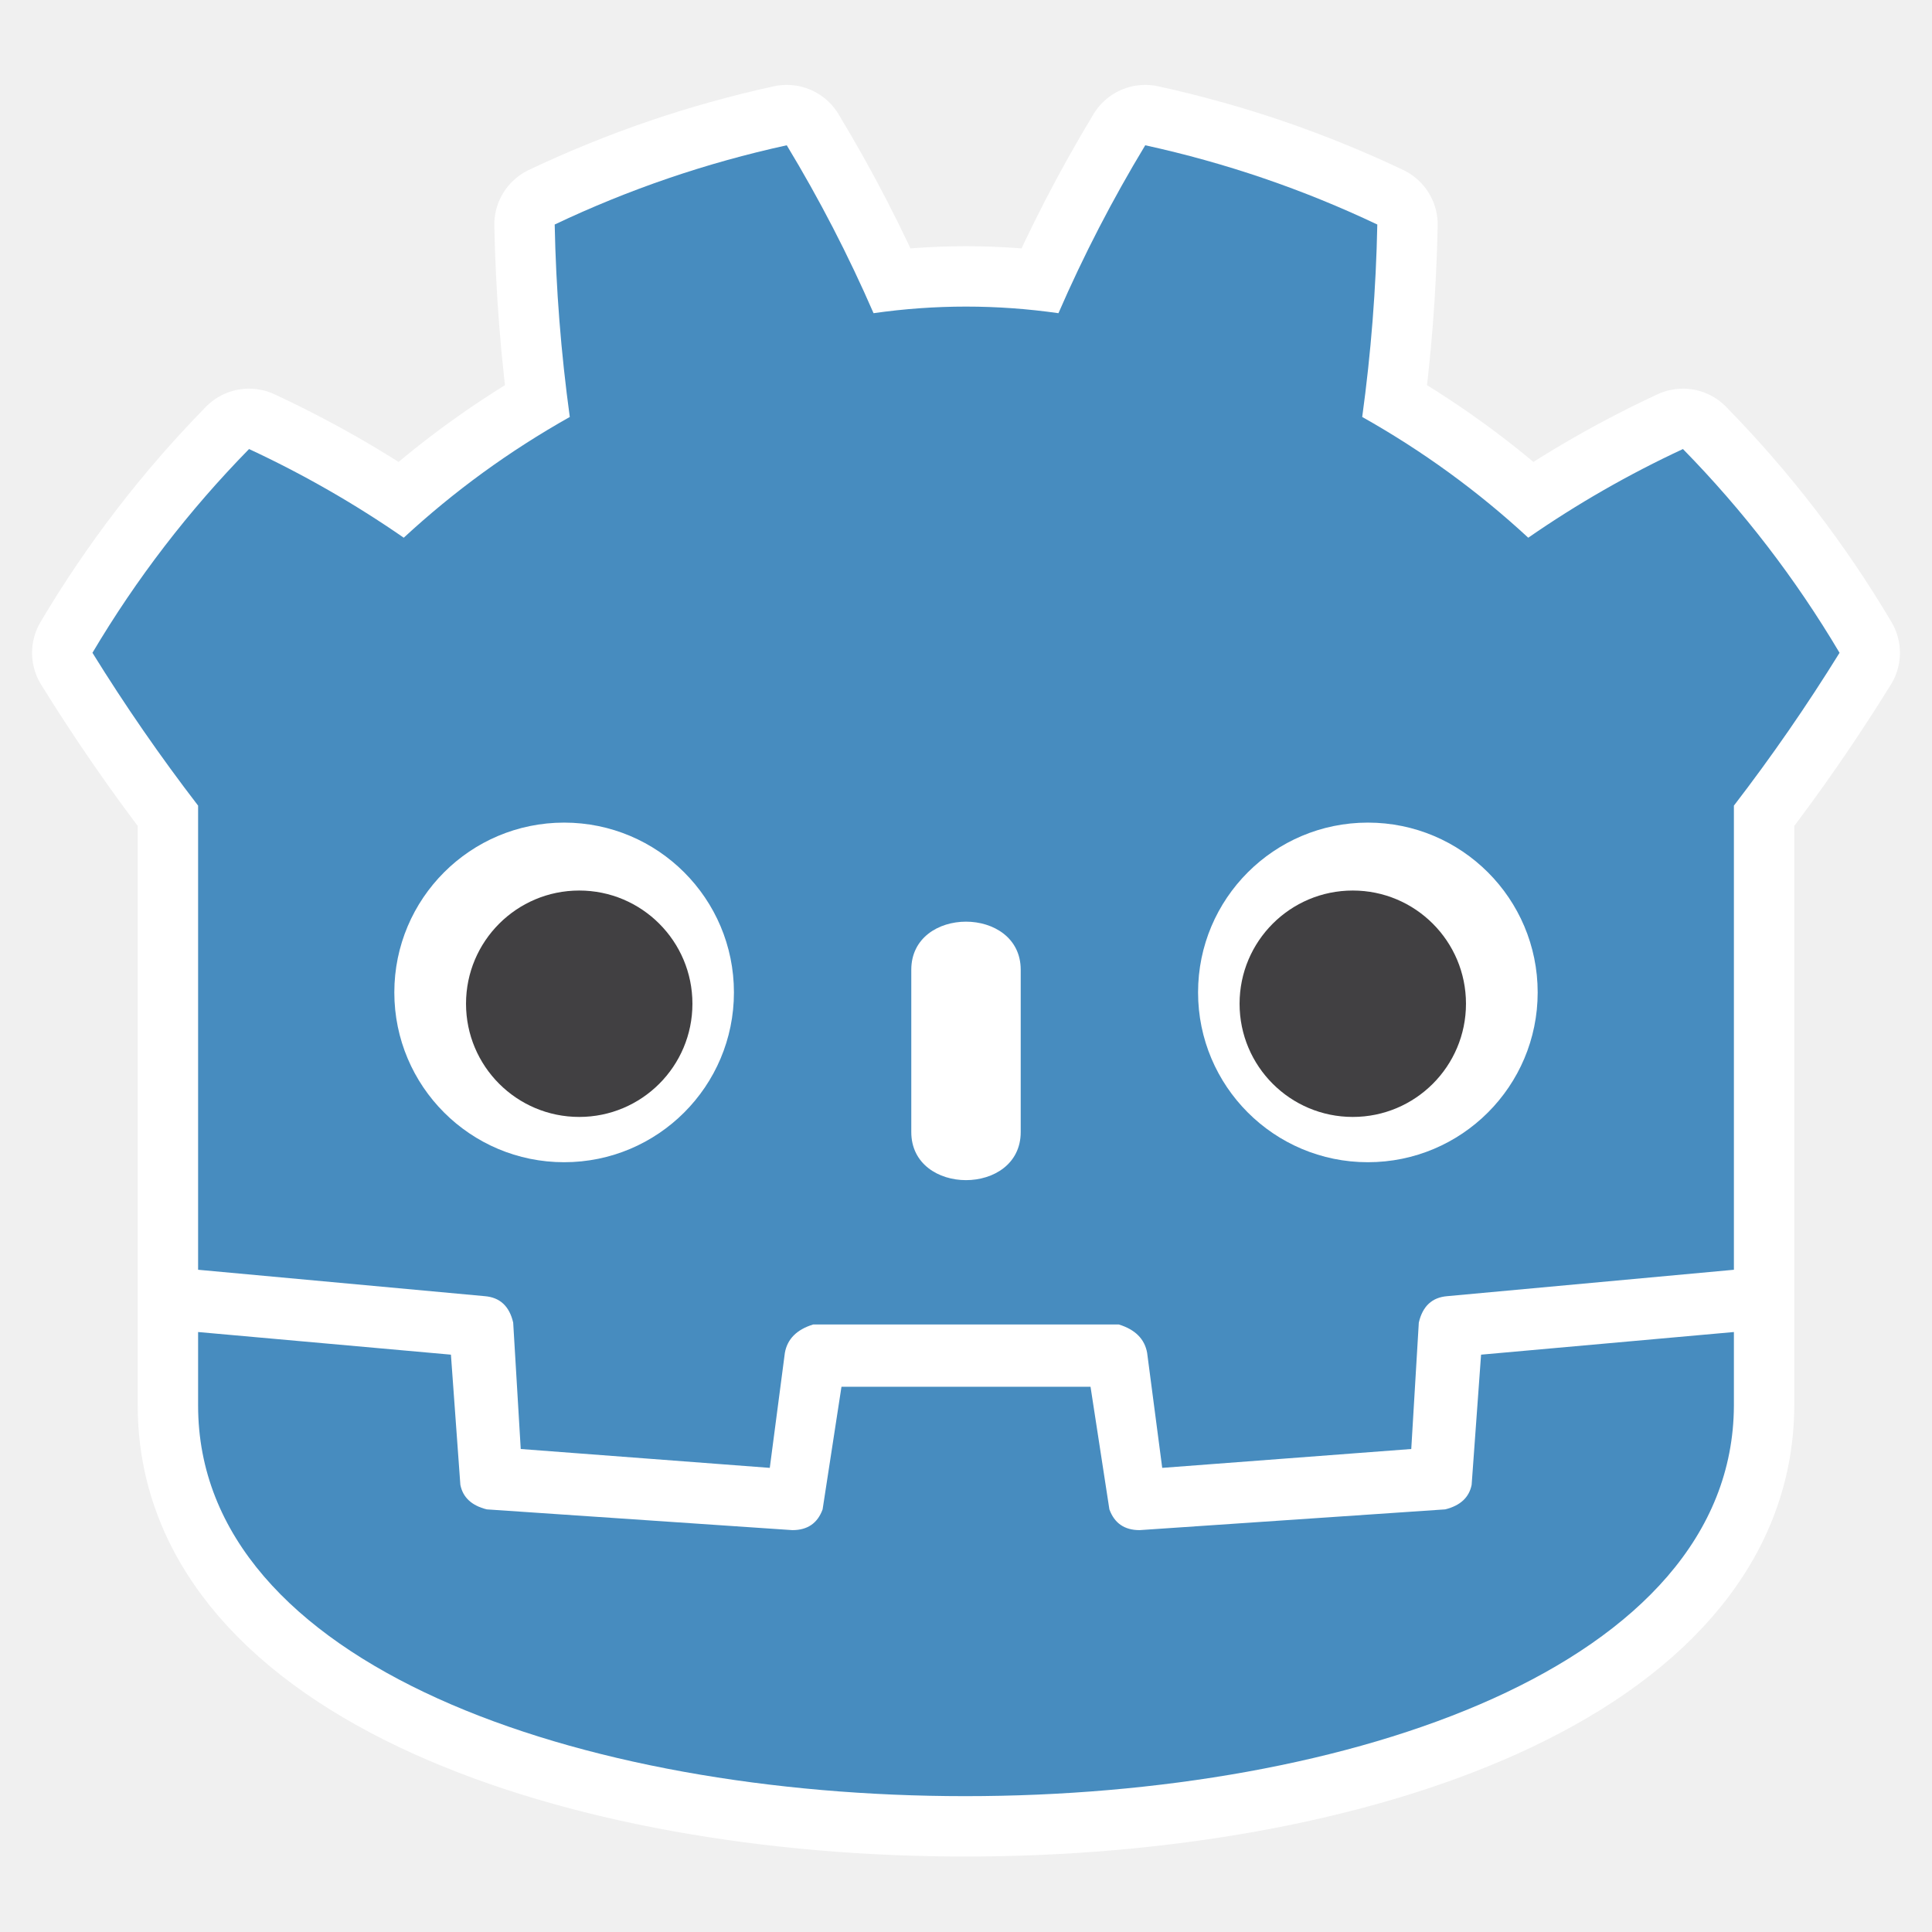
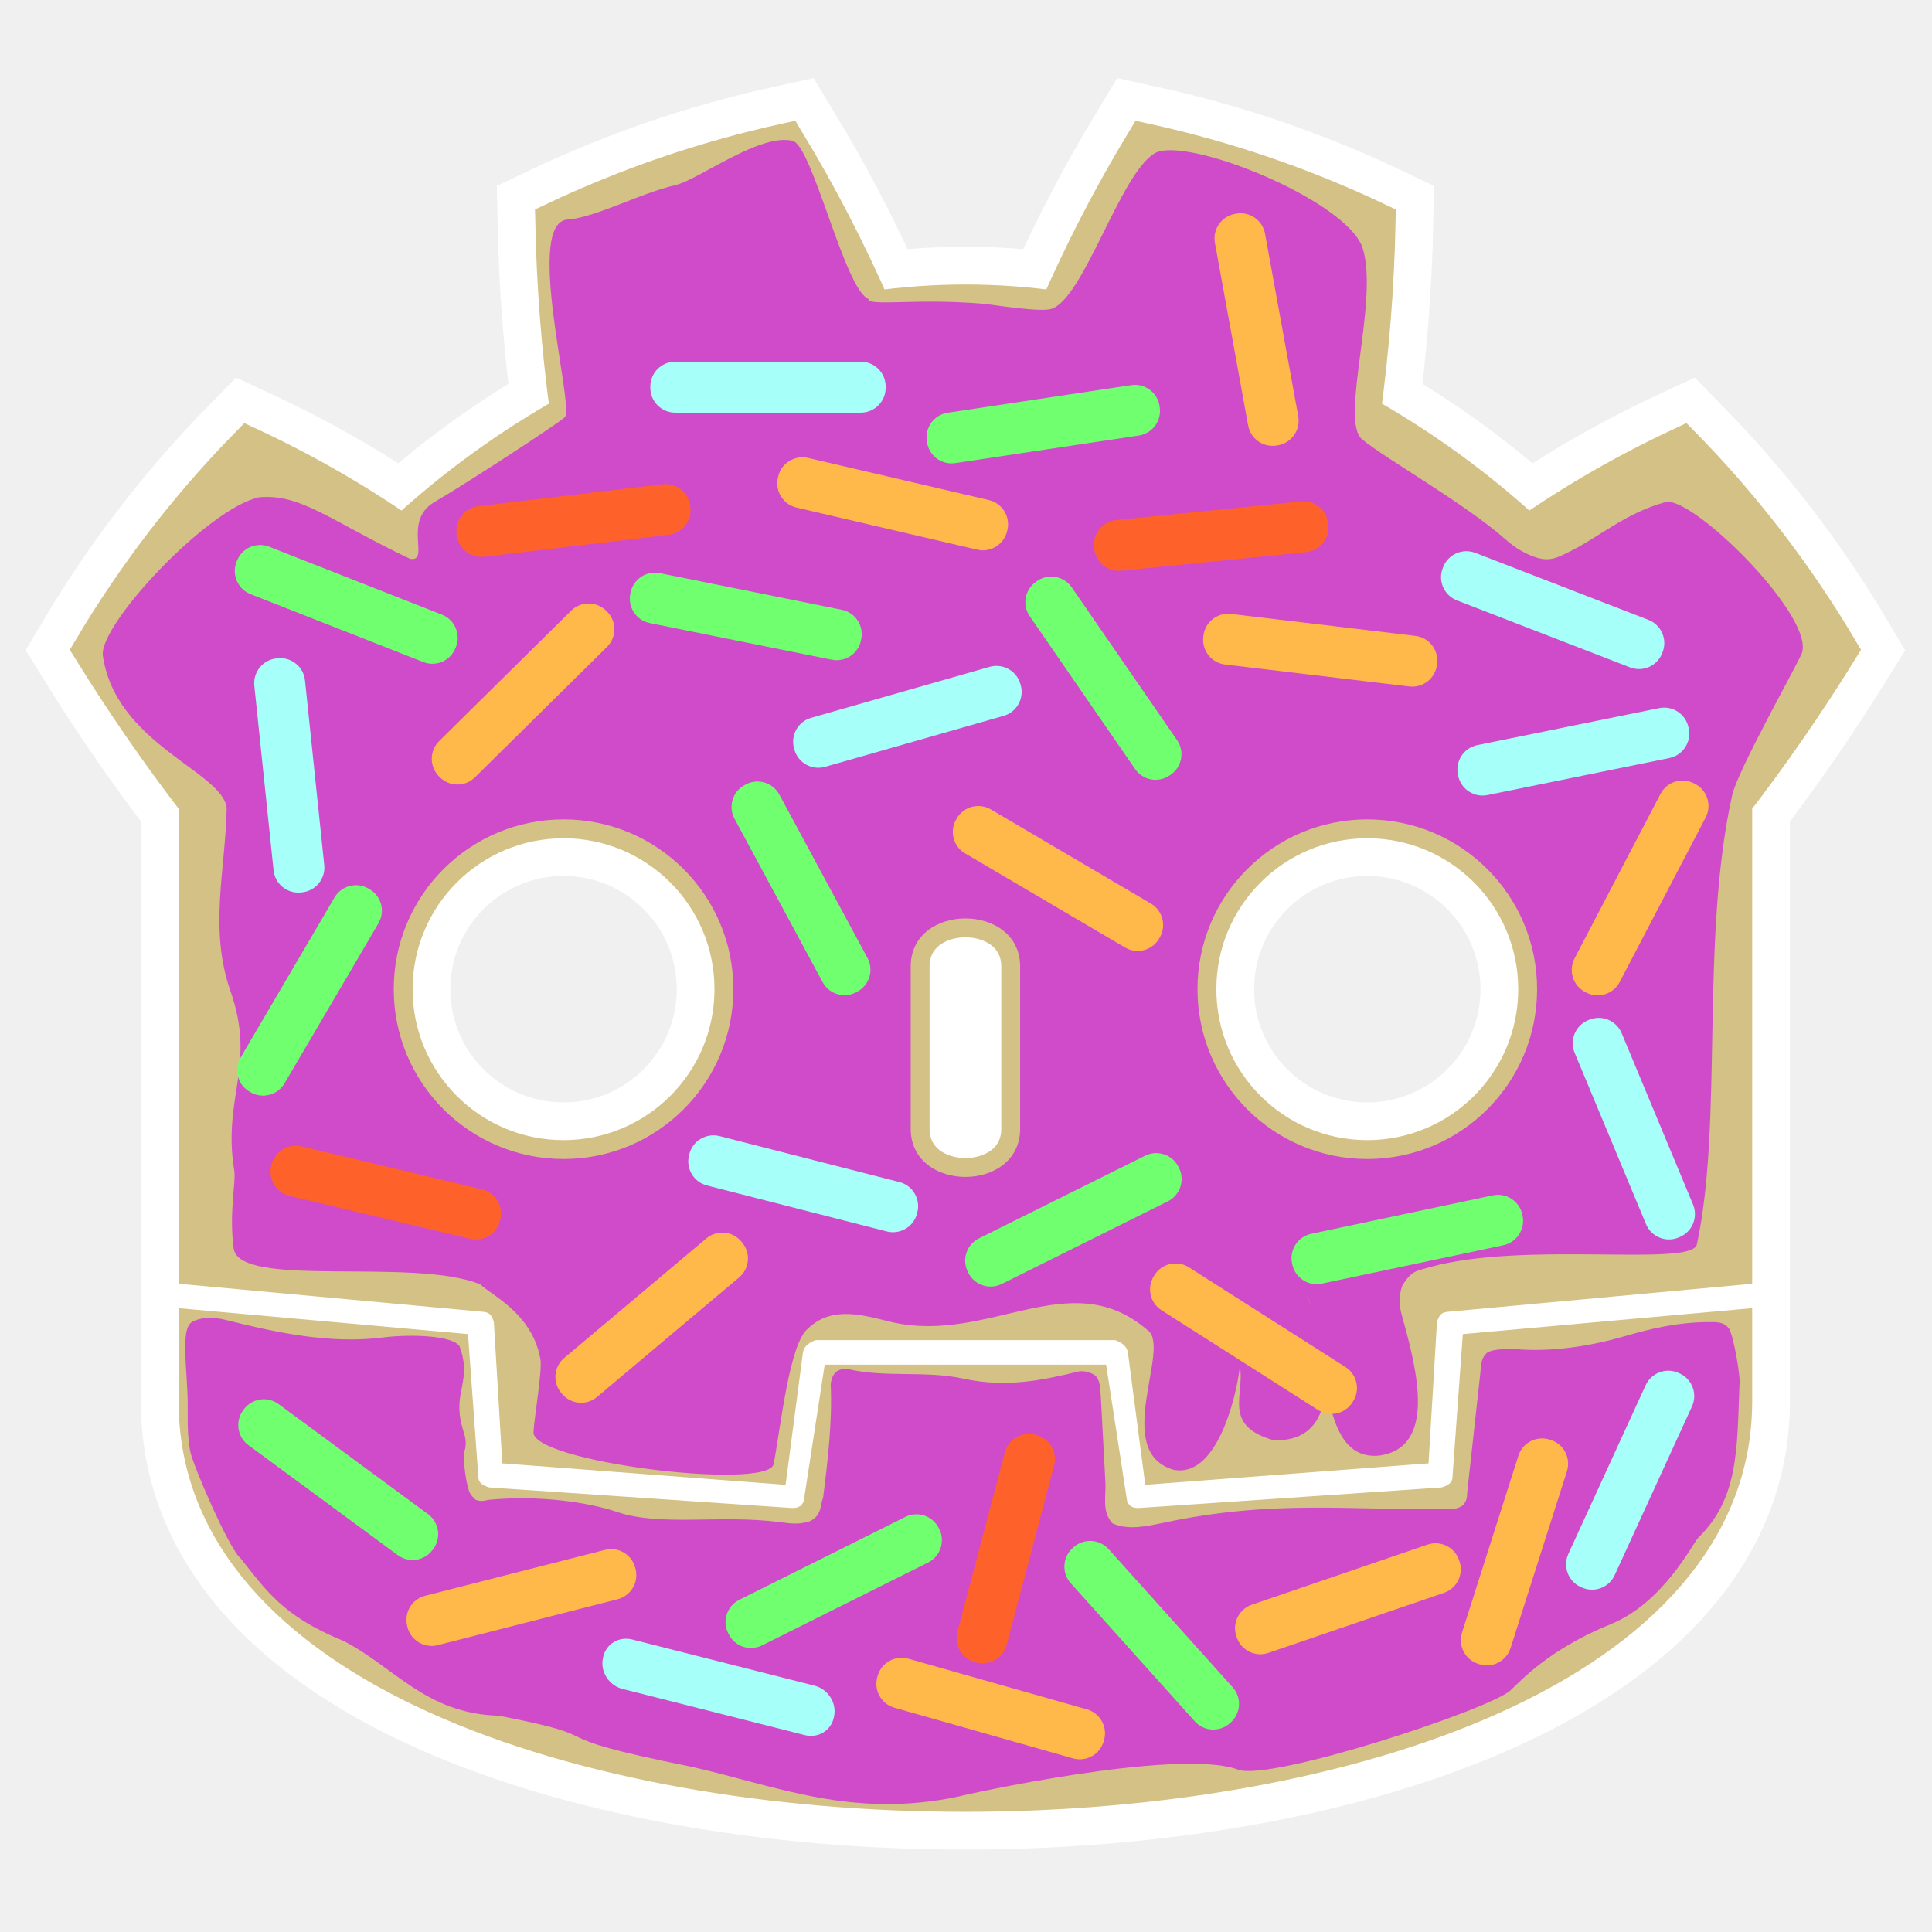
- <svg xmlns="http://www.w3.org/2000/svg" width="1024" height="1024">
-   <g fill="#fff">
-     <path d="M105 673v33q407 354 814 0v-33z" />
-     <path fill="none" stroke="#fff" stroke-linejoin="round" stroke-width="64" d="M105 745c0 276 813 276 814 0V427q30-39 56-81-35-59-83-108-43 20-82 47-40-37-88-64 7-51 8-102-59-28-123-42-26 43-46 89-49-7-98 0-20-46-46-89-64 14-123 42 1 51 8 102-48 27-88 64-39-27-82-47-48 49-83 108 26 42 56 81v318z" />
-     <path fill="#478cbf" d="m105 673 152 14q12 1 15 14l4 67 132 10 8-61q2-11 15-15h162q13 4 15 15l8 61 132-10 4-67q3-13 15-14l152-14V427q30-39 56-81-35-59-83-108-43 20-82 47-40-37-88-64 7-51 8-102-59-28-123-42-26 43-46 89-49-7-98 0-20-46-46-89-64 14-123 42 1 51 8 102-48 27-88 64-39-27-82-47-48 49-83 108 26 42 56 81zm0 33v39c0 276 813 276 814 0v-39l-134 12-5 69q-2 10-14 13l-162 11q-12 0-16-11l-10-65H446l-10 65q-4 11-16 11l-162-11q-12-3-14-13l-5-69z" />
-     <path d="M483 600c0 34 58 34 58 0v-86c0-34-58-34-58 0z" />
-     <circle cx="725" cy="526" r="90" />
-     <circle cx="299" cy="526" r="90" />
-   </g>
-   <g fill="#414042">
-     <circle cx="307" cy="532" r="60" />
-     <circle cx="717" cy="532" r="60" />
+ <svg xmlns="http://www.w3.org/2000/svg" width="1024" height="1024" version="1.1" id="svg7">
+   <defs id="defs7" />
+   <g id="g8" style="display:inline;stroke-width:20;stroke-dasharray:none">
+     <g fill="#fff" id="g4" style="fill:#cf4bcb;fill-opacity:1;stroke:#d4c185;stroke-width:20;stroke-dasharray:none;stroke-opacity:1" transform="translate(-0.307323,-1.701651)">
+       <path id="path2-3" style="display:inline;fill:#ffffff;fill-opacity:1;stroke:#ffffff;stroke-width:60;stroke-dasharray:none;stroke-opacity:1" d="m 417,77 c -42.667,9.333 -83.667,23.333 -123,42 0.667,34 3.333,68 8,102 -32,18 -61.333,39.333 -88,64 -26,-18 -53.333,-33.667 -82,-47 -32,32.667 -59.667,68.667 -83,108 17.333,28 36,55 56,81 v 246 l 152,14 c 8,0.667 13,5.333 15,14 l 4,67 132,10 8,-61 c 1.333,-7.333 6.333,-12.333 15,-15 h 162 c 8.667,2.667 13.667,7.667 15,15 l 8,61 132,-10 4,-67 c 2,-8.667 7,-13.333 15,-14 L 919,673 V 427 c 20,-26 38.667,-53 56,-81 -23.333,-39.333 -51,-75.333 -83,-108 -28.667,13.333 -56,29 -82,47 -26.667,-24.667 -56,-46 -88,-64 4.667,-34 7.333,-68 8,-102 -39.333,-18.667 -80.333,-32.667 -123,-42 -17.333,28.667 -32.667,58.333 -46,89 -32.667,-4.667 -65.333,-4.667 -98,0 -13.333,-30.667 -28.667,-60.333 -46,-89 z M 299,436 c 49.706,0 90,40.294 90,90 0,49.706 -40.294,90 -90,90 -49.706,0 -90,-40.294 -90,-90 0,-49.706 40.294,-90 90,-90 z m 426,0 c 49.706,0 90,40.294 90,90 0,49.706 -40.294,90 -90,90 -49.706,0 -90,-40.294 -90,-90 0,-49.706 40.294,-90 90,-90 z m -213,52.5 c 14.5,0 29,8.5 29,25.5 v 86 c 0,34 -58,34 -58,0 v -86 c 0,-17 14.5,-25.5 29,-25.5 z M 105,706 v 39 c 0,276 813,276 814,0 v -39 l -134,12 -5,69 c -1.333,6.667 -6,11 -14,13 l -162,11 c -8,0 -13.333,-3.667 -16,-11 L 578,735 H 446 l -10,65 c -2.667,7.333 -8,11 -16,11 L 258,800 c -8,-2 -12.667,-6.333 -14,-13 l -5,-69 z" />
+       <path id="path9" style="display:inline;fill:#d4c185;fill-opacity:1;stroke:#d4c185;stroke-width:20;stroke-dasharray:none;stroke-opacity:1" d="m 417,77 c -42.667,9.333 -83.667,23.333 -123,42 0.667,34 3.333,68 8,102 -32,18 -61.333,39.333 -88,64 -26,-18 -53.333,-33.667 -82,-47 -32,32.667 -59.667,68.667 -83,108 17.333,28 36,55 56,81 v 246 l 152,14 c 8,0.667 13,5.333 15,14 l 4,67 132,10 8,-61 c 1.333,-7.333 6.333,-12.333 15,-15 h 162 c 8.667,2.667 13.667,7.667 15,15 l 8,61 132,-10 4,-67 c 2,-8.667 7,-13.333 15,-14 L 919,673 V 427 c 20,-26 38.667,-53 56,-81 -23.333,-39.333 -51,-75.333 -83,-108 -28.667,13.333 -56,29 -82,47 -26.667,-24.667 -56,-46 -88,-64 4.667,-34 7.333,-68 8,-102 -39.333,-18.667 -80.333,-32.667 -123,-42 -17.333,28.667 -32.667,58.333 -46,89 -32.667,-4.667 -65.333,-4.667 -98,0 -13.333,-30.667 -28.667,-60.333 -46,-89 z M 299,436 c 49.706,0 90,40.294 90,90 0,49.706 -40.294,90 -90,90 -49.706,0 -90,-40.294 -90,-90 0,-49.706 40.294,-90 90,-90 z m 426,0 c 49.706,0 90,40.294 90,90 0,49.706 -40.294,90 -90,90 -49.706,0 -90,-40.294 -90,-90 0,-49.706 40.294,-90 90,-90 z m -213,52.5 c 14.5,0 29,8.5 29,25.5 v 86 c 0,34 -58,34 -58,0 v -86 c 0,-17 14.5,-25.5 29,-25.5 z M 105,706 v 39 c 0,276 813,276 814,0 v -39 l -134,12 -5,69 c -1.333,6.667 -6,11 -14,13 l -162,11 c -8,0 -13.333,-3.667 -16,-11 L 578,735 H 446 l -10,65 c -2.667,7.333 -8,11 -16,11 L 258,800 c -8,-2 -12.667,-6.333 -14,-13 l -5,-69 z" />
+     </g>
+     <path id="path21" style="display:inline;fill:#cf4bca;fill-opacity:1;stroke:none;stroke-width:20;stroke-dasharray:none;stroke-opacity:1" d="m 358.15,98.059 c -19.529,4.643 -39.132,15.749 -56.049,18.282 -25.433,-1.673 2.627,99.358 -2.736,104.779 -2.966,2.997 -50.564,34.149 -69.501,45.211 -16.599,10.185 -1.516,31.816 -12.593,29.83 -42.123,-20.067 -57.688,-34.664 -80.063,-32.57 -27.143,6.021 -83.841,66.525 -82.751,83.511 6.476,47.25 63.605,61.775 65.695,81.211 -0.634,32.699 -9.514,64.057 1.991,96.924 13.842,39.543 -4.344,56.411 1.999,95.048 1.025,6.242 -2.814,22.151 -0.32,41.243 2.42,21.788 95.513,4.633 130.844,19.275 5.981,5.89 27.442,15.29 31.783,39.685 1.033,5.807 -3.358,31.451 -3.652,38.198 -2.905,15.975 124.515,31.611 127.258,17.271 3.808,-19.909 8.34,-64.209 18.317,-71.9 13.048,-12.575 30.725,-6.486 44.266,-3.318 51.607,11.889 94.472,-31.182 135.61,4.291 12.876,8.92 -19.306,64.51 13.876,74.017 22.083,4.234 32.762,-35.846 35.059,-54.791 2.655,15.108 -9.454,31.31 17.792,39.094 41.606,1.56 26.456,-57.348 17.452,-77.046 13.096,25.609 4.553,88.324 38.495,85.204 30.832,-4.205 20.096,-45.723 12.078,-74.36 -1.872,-6.685 -1.314,-11.148 0.26,-15.791 4.832,-7.656 6.871,-7.56 14.114,-9.613 50.453,-14.297 139.363,0.043 142.006,-12.209 14.071,-65.231 1.669,-161.028 18.716,-238.101 2.844,-12.675 31.89,-64.441 36.644,-74.522 8.704,-18.454 -56.233,-83.041 -71.55,-80.89 -20.902,5.46 -35.323,18.364 -50.586,25.999 -7.319,3.661 -11.484,6.11 -19.997,2.904 -4.534,-1.755 -9.461,-4.441 -14.035,-8.511 -22.066,-19.64 -64.218,-43.204 -76.628,-53.553 -12.108,-10.098 9.059,-73.55 0.306,-101.31 -7.969,-25.271 -94.337,-60.157 -110.437,-50.199 -18.263,11.296 -37.164,76.19 -54.306,82.295 -6.026,2.068 -30.656,-2.135 -36.53,-2.642 -35.626,-3.07 -60.813,1.626 -60.748,-2.606 -12.421,-4.875 -29.667,-81.172 -40.083,-83.741 -17.314,-4.269 -49.538,20.436 -61.995,23.398 z M 298.693,434.298 c 49.706,0 90,40.294 90,90 0,49.706 -40.294,90 -90,90 -49.706,0 -90,-40.294 -90,-90 0,-49.706 40.294,-90 90,-90 z m 426,0 c 49.706,0 90,40.294 90,90 0,49.706 -40.294,90 -90,90 -49.706,0 -90,-40.294 -90,-90 0,-49.706 40.294,-90 90,-90 z m -213,52.5 c 14.5,0 29,8.5 29,25.5 v 86 c 0,34 -58,34 -58,0 v -86 c 0,-17 14.5,-25.5 29,-25.5 z" />
+     <path style="display:inline;fill:#cf4bca;fill-opacity:1;stroke:none;stroke-width:20;stroke-linecap:round;stroke-linejoin:bevel;stroke-miterlimit:25;stroke-dasharray:none;stroke-opacity:1" d="m 101.862,700.617 c 6.342,-3.458 14.675,-1.801 17.399,-1.117 27.598,6.934 55.814,12.869 83.267,9.43 16.276,-2.039 37.646,-0.867 41.057,4.642 6.877,18.874 -3.907,23.876 1.412,42.823 1.346,4.796 2.823,7.918 1.035,13.323 -0.516,1.56 0.184,13.517 2.58,20.558 0.762,2.238 2.72,3.911 3.536,4.684 3.488,1.253 5.322,0.119 7.27,-0.064 26.324,-2.469 52.293,1.272 67.556,6.449 23.121,7.842 54.127,1.392 85.595,5.32 6.512,0.813 10.051,1.468 16.085,-0.138 6.962,-2.898 5.926,-8.356 7.608,-12.76 2.377,-18.666 4.979,-40.578 4.015,-59.986 0.682,-6.356 4.017,-8.505 8.882,-8.194 20.128,4.75 41.23,0.712 61.487,5.126 22.863,4.982 42.273,0.733 60.919,-3.76 2.375,-0.572 6.165,0.239 8.667,1.926 3.149,2.647 2.663,6.815 3.195,10.908 l 2.43,45.386 c 0.531,7.549 -2.089,15.626 3.718,22.204 8.596,3.989 19.322,1.284 27.115,-0.267 58.636,-12.64 100.627,-6.258 149.235,-7.438 3.563,-0.087 5.925,0.701 9.515,-1.898 2.631,-3.127 1.938,-5.049 2.265,-7.339 l 6.896,-62.61 c 0.424,-3.793 0.032,-7.67 3.599,-10.879 4.444,-2.554 12.065,-1.617 14.746,-1.912 19.195,1.681 39.7,-1.466 57.821,-6.72 13.756,-3.988 28.198,-7.521 44.786,-7.581 4.034,-0.015 7.891,-0.28 10.679,3.201 2.544,3.282 6.579,26.947 5.71,30.229 -1.33,34.164 -0.395,59.944 -21.837,80.862 -3.216,3.493 -18.627,34.573 -46.452,45.848 -32.531,13.182 -47.843,30.166 -53.044,35.04 -10.79,10.11 -127.225,48.416 -144.35,42.057 -32.156,-11.94 -148.655,14.028 -148.007,14.198 -56.461,11.944 -96.249,-5.417 -141.553,-15.704 -88.252,-17.655 -36.5,-14.414 -102.4,-27.106 -38.764,-1.03 -55.768,-26.326 -82.608,-39.798 -32.159,-13.058 -41.079,-27.33 -54.212,-43.671 -6.055,-4.855 -25.482,-49.846 -26.676,-56.793 -1.255,-7.306 -1.373,-11.995 -1.31,-23.959 0.093,-17.778 -4.292,-40.812 2.37,-44.519 z" id="path22" />
+     <g id="g16" transform="translate(-0.307323,-1.701651)" style="display:inline;stroke-width:20;stroke-dasharray:none">
+       <rect style="fill:#ffb94a;fill-opacity:1;stroke:none;stroke-width:20;stroke-linecap:round;stroke-linejoin:bevel;stroke-miterlimit:25;stroke-dasharray:none;stroke-opacity:1" id="rect8-3" width="124.736" height="27.005" x="459.693" y="140.805" rx="13.185" ry="13.185" transform="rotate(13.11394)" />
+       <rect style="fill:#6fff6f;fill-opacity:1;stroke:none;stroke-width:20;stroke-linecap:round;stroke-linejoin:bevel;stroke-miterlimit:25;stroke-dasharray:none;stroke-opacity:1" id="rect8-9" width="124.736" height="27.005" x="451.06" y="292.739" rx="13.185" ry="13.185" transform="rotate(-8.550514)" />
+       <rect style="fill:#ffb94a;fill-opacity:1;stroke:none;stroke-width:20;stroke-linecap:round;stroke-linejoin:bevel;stroke-miterlimit:25;stroke-dasharray:none;stroke-opacity:1" id="rect8-1" width="124.736" height="27.005" x="230.425" y="-637.497" rx="13.185" ry="13.185" transform="rotate(79.68957)" />
+       <rect style="fill:#ff612a;fill-opacity:1;stroke:none;stroke-width:20;stroke-linecap:round;stroke-linejoin:bevel;stroke-miterlimit:25;stroke-dasharray:none;stroke-opacity:1" id="rect8-2" width="124.736" height="27.005" x="548.021" y="335.222" rx="13.185" ry="13.185" transform="rotate(-5.748886)" />
+       <rect style="fill:#ffb94a;fill-opacity:1;stroke:none;stroke-width:20;stroke-linecap:round;stroke-linejoin:bevel;stroke-miterlimit:25;stroke-dasharray:none;stroke-opacity:1" id="rect8-70" width="124.736" height="27.005" x="673.722" y="247.591" rx="13.185" ry="13.185" transform="rotate(6.792325)" />
+       <rect style="fill:#a6fff9;fill-opacity:1;stroke:none;stroke-width:20;stroke-linecap:round;stroke-linejoin:bevel;stroke-miterlimit:25;stroke-dasharray:none;stroke-opacity:1" id="rect8-93" width="124.736" height="27.005" x="822.727" y="-7.555" rx="13.185" ry="13.185" transform="rotate(21.16281)" />
+       <rect style="fill:#6fff6f;fill-opacity:1;stroke:none;stroke-width:20;stroke-linecap:round;stroke-linejoin:bevel;stroke-miterlimit:25;stroke-dasharray:none;stroke-opacity:1" id="rect8-6" width="124.736" height="27.005" x="-691.84" y="263.23" rx="13.185" ry="13.185" transform="rotate(-124.5846)" />
+       <rect style="fill:#a6fff9;fill-opacity:1;stroke:none;stroke-width:20;stroke-linecap:round;stroke-linejoin:bevel;stroke-miterlimit:25;stroke-dasharray:none;stroke-opacity:1" id="rect8-7" width="124.736" height="27.005" x="295.569" y="485.627" rx="13.185" ry="13.185" transform="rotate(-15.93929)" />
+       <rect style="fill:#a6fff9;fill-opacity:1;stroke:none;stroke-width:20;stroke-linecap:round;stroke-linejoin:bevel;stroke-miterlimit:25;stroke-dasharray:none;stroke-opacity:1" id="rect8-5" width="124.736" height="27.005" x="344.995" y="193.412" rx="13.185" ry="13.185" />
+       <rect style="fill:#6fff6f;fill-opacity:1;stroke:none;stroke-width:20;stroke-linecap:round;stroke-linejoin:bevel;stroke-miterlimit:25;stroke-dasharray:none;stroke-opacity:1" id="rect8-35" width="124.736" height="27.005" x="226.53" y="218.96" rx="13.185" ry="13.185" transform="rotate(21.4605)" />
+       <rect style="fill:#ff612a;fill-opacity:1;stroke:none;stroke-width:20;stroke-linecap:round;stroke-linejoin:bevel;stroke-miterlimit:25;stroke-dasharray:none;stroke-opacity:1" id="rect8-62" width="124.736" height="27.005" x="207.036" y="298.007" rx="13.185" ry="13.185" transform="rotate(-6.771716)" />
+       <rect style="fill:#6fff6f;fill-opacity:1;stroke:none;stroke-width:20;stroke-linecap:round;stroke-linejoin:bevel;stroke-miterlimit:25;stroke-dasharray:none;stroke-opacity:1" id="rect7" width="124.736" height="27.005" x="390.263" y="230.361" rx="13.185" ry="13.185" transform="rotate(11.38567)" />
+       <rect style="fill:#a6fff9;fill-opacity:1;stroke:none;stroke-width:20;stroke-linecap:round;stroke-linejoin:bevel;stroke-miterlimit:25;stroke-dasharray:none;stroke-opacity:1" id="rect8-626" width="124.736" height="27.005" x="675.315" y="544.859" rx="13.185" ry="13.185" transform="rotate(-11.5015)" />
+       <rect style="fill:#ffb94a;fill-opacity:1;stroke:none;stroke-width:20;stroke-linecap:round;stroke-linejoin:bevel;stroke-miterlimit:25;stroke-dasharray:none;stroke-opacity:1" id="rect8-18" width="124.736" height="27.005" x="658.172" y="104.779" rx="13.185" ry="13.185" transform="rotate(30.46965)" />
+       <rect style="fill:#6fff6f;fill-opacity:1;stroke:none;stroke-width:20;stroke-linecap:round;stroke-linejoin:bevel;stroke-miterlimit:25;stroke-dasharray:none;stroke-opacity:1" id="rect8-79" width="124.736" height="27.005" x="555.226" y="-163.091" rx="13.185" ry="13.185" transform="rotate(61.65821)" />
+       <rect style="fill:#ffb94a;fill-opacity:1;stroke:none;stroke-width:20;stroke-linecap:round;stroke-linejoin:bevel;stroke-miterlimit:25;stroke-dasharray:none;stroke-opacity:1" id="rect8-20" width="124.736" height="27.005" x="-124.625" y="444.448" rx="13.185" ry="13.185" transform="rotate(-44.65011)" />
+       <rect style="fill:#a6fff9;fill-opacity:1;stroke:none;stroke-width:20;stroke-linecap:round;stroke-linejoin:bevel;stroke-miterlimit:25;stroke-dasharray:none;stroke-opacity:1" id="rect8-75" width="124.736" height="27.005" x="364.011" y="-123.516" rx="13.185" ry="13.185" transform="rotate(84.04781)" />
+       <rect style="fill:#6fff6f;fill-opacity:1;stroke:none;stroke-width:20;stroke-linecap:round;stroke-linejoin:bevel;stroke-miterlimit:25;stroke-dasharray:none;stroke-opacity:1" id="rect8-92" width="124.736" height="27.005" x="-433.375" y="394.817" rx="13.185" ry="13.185" transform="rotate(-59.59185)" />
+       <rect style="fill:#ff612a;fill-opacity:1;stroke:none;stroke-width:20;stroke-linecap:round;stroke-linejoin:bevel;stroke-miterlimit:25;stroke-dasharray:none;stroke-opacity:1" id="rect8-28" width="124.736" height="27.005" x="283.49" y="555.729" rx="13.185" ry="13.185" transform="rotate(13.37856)" />
+       <rect style="fill:#ffb94a;fill-opacity:1;stroke:none;stroke-width:20;stroke-linecap:round;stroke-linejoin:bevel;stroke-miterlimit:25;stroke-dasharray:none;stroke-opacity:1" id="rect8-97" width="124.736" height="27.005" x="-248.481" y="744.808" rx="13.185" ry="13.185" transform="rotate(-40.06988)" />
+       <rect style="fill:#a6fff9;fill-opacity:1;stroke:none;stroke-width:20;stroke-linecap:round;stroke-linejoin:bevel;stroke-miterlimit:25;stroke-dasharray:none;stroke-opacity:1" id="rect8-36" width="124.736" height="27.005" x="506.128" y="490.59" rx="13.185" ry="13.185" transform="rotate(14.33203)" />
+       <rect style="fill:#6fff6f;fill-opacity:1;stroke:none;stroke-width:20;stroke-linecap:round;stroke-linejoin:bevel;stroke-miterlimit:25;stroke-dasharray:none;stroke-opacity:1" id="rect8-12" width="124.736" height="27.005" x="158.597" y="820.416" rx="13.185" ry="13.185" transform="rotate(-26.44566)" />
+       <rect style="fill:#ffb94a;fill-opacity:1;stroke:none;stroke-width:20;stroke-linecap:round;stroke-linejoin:bevel;stroke-miterlimit:25;stroke-dasharray:none;stroke-opacity:1" id="rect8-931" width="124.736" height="27.005" x="880.367" y="229.211" rx="13.185" ry="13.185" transform="rotate(32.49941)" />
+       <rect style="fill:#6fff6f;fill-opacity:1;stroke:none;stroke-width:20;stroke-linecap:round;stroke-linejoin:bevel;stroke-miterlimit:25;stroke-dasharray:none;stroke-opacity:1" id="rect8-94" width="124.736" height="27.005" x="531.249" y="785.423" rx="13.185" ry="13.185" transform="rotate(-11.95265)" />
+       <rect style="fill:#a6fff9;fill-opacity:1;stroke:none;stroke-width:20;stroke-linecap:round;stroke-linejoin:bevel;stroke-miterlimit:25;stroke-dasharray:none;stroke-opacity:1" id="rect8-78" width="124.736" height="27.005" x="824.535" y="-582.485" rx="13.185" ry="13.185" transform="rotate(67.38547)" />
+       <rect style="fill:#ffb94a;fill-opacity:1;stroke:none;stroke-width:20;stroke-linecap:round;stroke-linejoin:bevel;stroke-miterlimit:25;stroke-dasharray:none;stroke-opacity:1" id="rect8-4" width="124.736" height="27.005" x="-78.248" y="975.968" rx="13.185" ry="13.185" transform="rotate(-62.41028)" />
+       <rect style="fill:#6fff6f;fill-opacity:1;stroke:none;stroke-width:20;stroke-linecap:round;stroke-linejoin:bevel;stroke-miterlimit:25;stroke-dasharray:none;stroke-opacity:1" id="rect8-50" width="124.736" height="27.005" x="548.196" y="512.95" rx="13.185" ry="13.185" transform="rotate(36.36101)" />
+       <rect style="fill:#ffb94a;fill-opacity:1;stroke:none;stroke-width:20;stroke-linecap:round;stroke-linejoin:bevel;stroke-miterlimit:25;stroke-dasharray:none;stroke-opacity:1" id="rect8-361" width="124.736" height="27.005" x="-4.186" y="876.977" rx="13.185" ry="13.185" transform="rotate(-14.32174)" />
+       <rect style="fill:#a6fff9;fill-opacity:1;stroke:none;stroke-width:20.015;stroke-linecap:round;stroke-linejoin:bevel;stroke-miterlimit:25;stroke-dasharray:none;stroke-opacity:1" id="rect8-0" width="126.321" height="26.705" x="484.198" y="762.763" rx="13.352" ry="13.039" transform="matrix(0.9693768,0.2455781,-0.1925898,0.9812794,0,0)" />
+       <rect style="fill:#6fff6f;fill-opacity:1;stroke:none;stroke-width:20;stroke-linecap:round;stroke-linejoin:bevel;stroke-miterlimit:25;stroke-dasharray:none;stroke-opacity:1" id="rect8-63" width="124.736" height="27.005" x="-41.738" y="935.325" rx="13.185" ry="13.185" transform="rotate(-26.52498)" />
+       <rect style="fill:#ff612a;fill-opacity:1;stroke:none;stroke-width:20;stroke-linecap:round;stroke-linejoin:bevel;stroke-miterlimit:25;stroke-dasharray:none;stroke-opacity:1" id="rect8-206" width="124.736" height="27.005" x="-721.168" y="712.428" rx="13.185" ry="13.185" transform="rotate(-75.18672)" />
+       <rect style="fill:#ffb94a;fill-opacity:1;stroke:none;stroke-width:20;stroke-linecap:round;stroke-linejoin:bevel;stroke-miterlimit:25;stroke-dasharray:none;stroke-opacity:1" id="rect8-15" width="124.736" height="27.005" x="690.679" y="715.945" rx="13.185" ry="13.185" transform="rotate(15.8374)" />
+       <rect style="fill:#6fff6f;fill-opacity:1;stroke:none;stroke-width:20;stroke-linecap:round;stroke-linejoin:bevel;stroke-miterlimit:25;stroke-dasharray:none;stroke-opacity:1" id="rect8-54" width="124.736" height="27.005" x="991.828" y="112.279" rx="13.185" ry="13.185" transform="rotate(48.07811)" />
+       <rect style="fill:#ffb94a;fill-opacity:1;stroke:none;stroke-width:20;stroke-linecap:round;stroke-linejoin:bevel;stroke-miterlimit:25;stroke-dasharray:none;stroke-opacity:1" id="rect8-76" width="124.736" height="27.005" x="339.125" y="1021.187" rx="13.185" ry="13.185" transform="rotate(-18.88195)" />
+       <rect style="fill:#ffb94a;fill-opacity:1;stroke:none;stroke-width:20;stroke-linecap:round;stroke-linejoin:bevel;stroke-miterlimit:25;stroke-dasharray:none;stroke-opacity:1" id="rect8-56" width="124.736" height="27.005" x="-603.695" y="1001.964" rx="13.185" ry="13.185" transform="rotate(-72.31346)" />
+       <rect style="fill:#a6fff9;fill-opacity:1;stroke:none;stroke-width:20;stroke-linecap:round;stroke-linejoin:bevel;stroke-miterlimit:25;stroke-dasharray:none;stroke-opacity:1" id="rect8-937" width="124.736" height="27.005" x="292.237" y="-1126.824" rx="13.185" ry="13.185" transform="rotate(114.6241)" />
+     </g>
  </g>
</svg>
